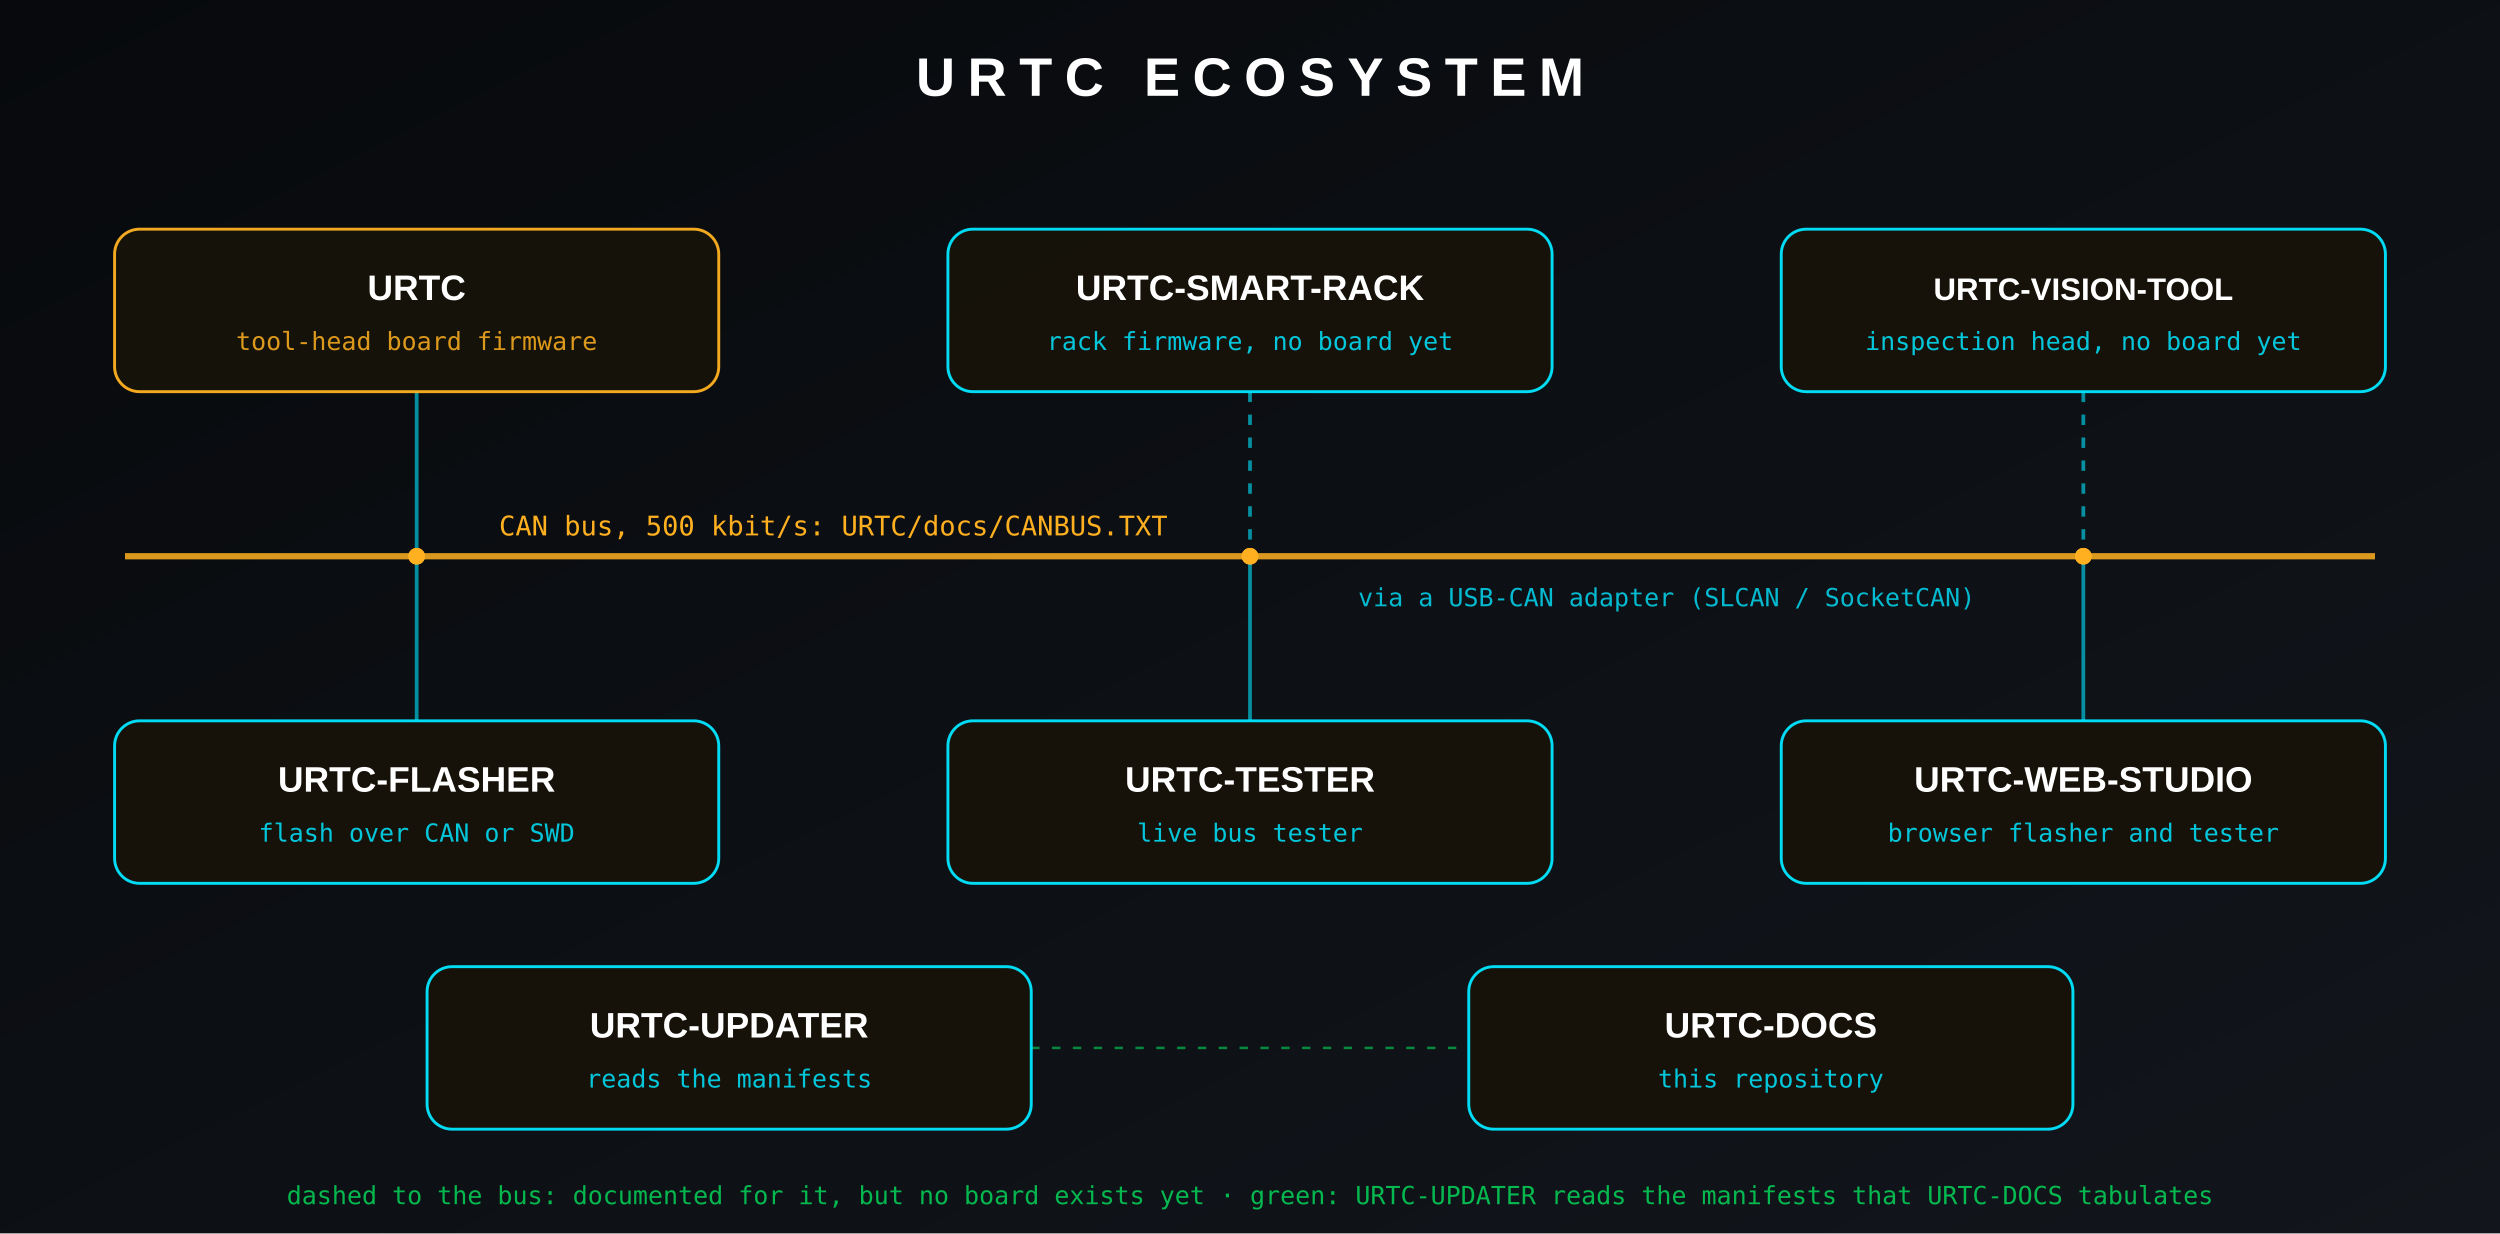
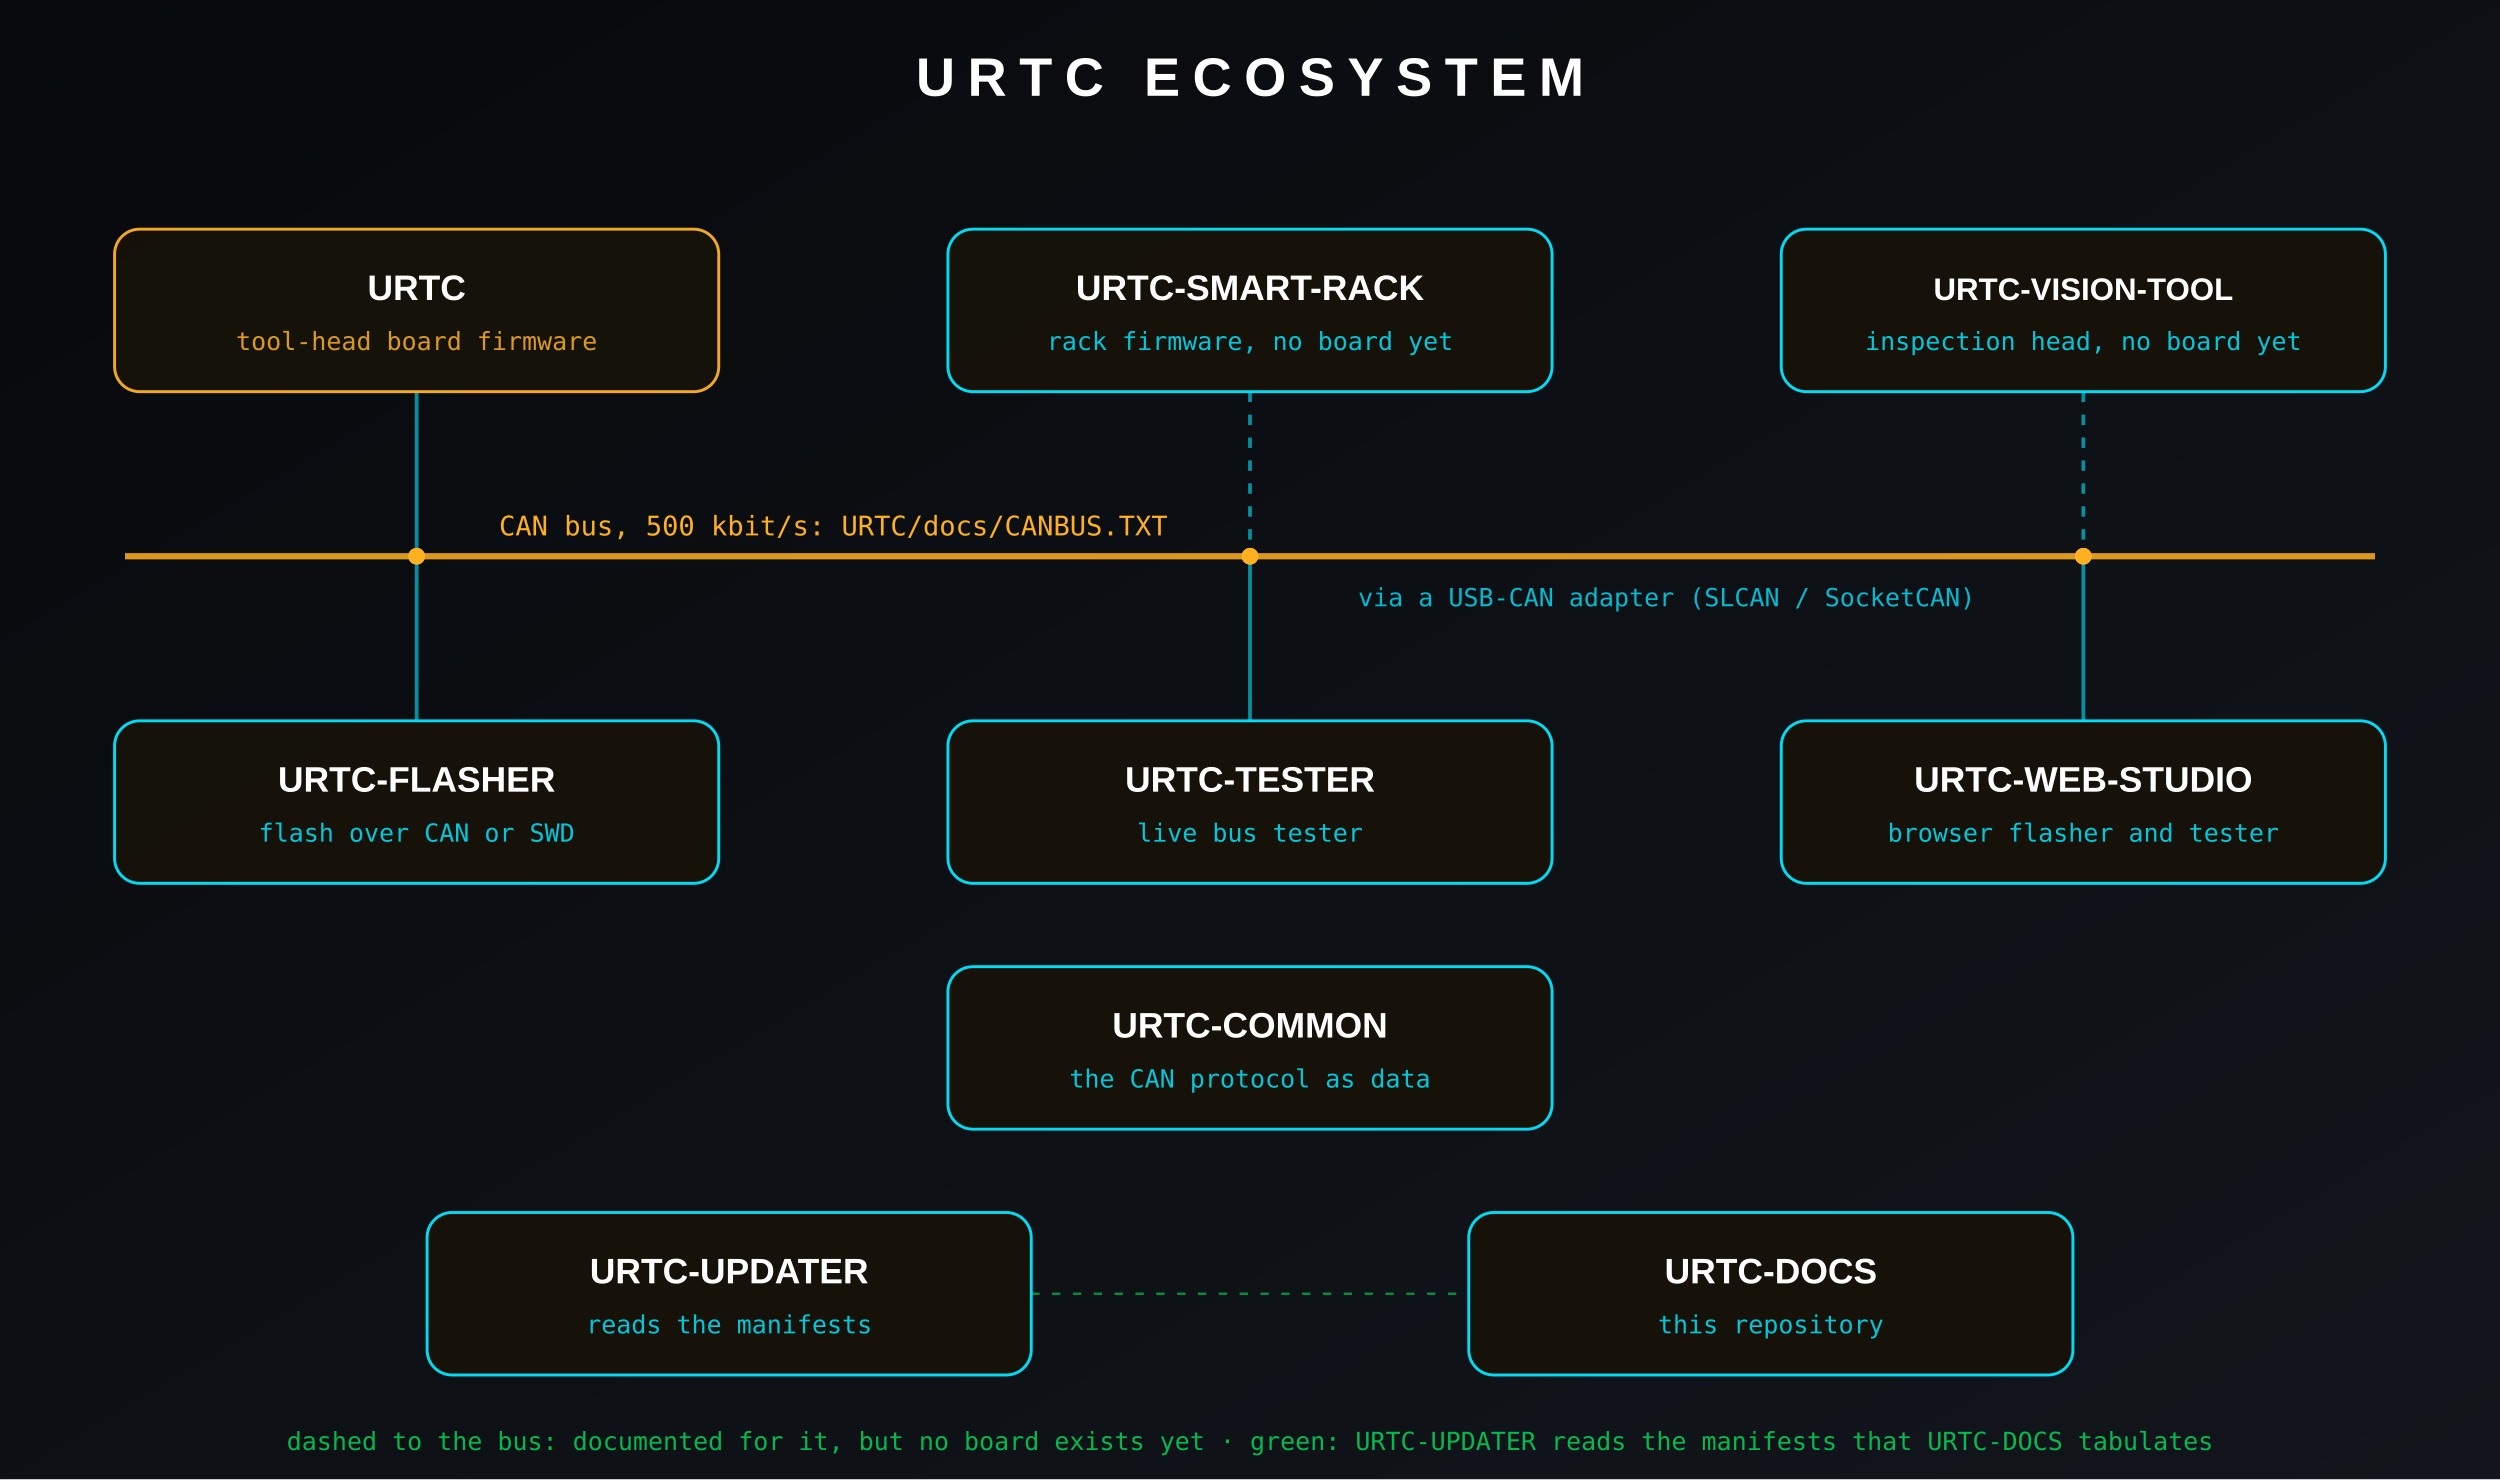
- <svg xmlns="http://www.w3.org/2000/svg" viewBox="0 0 1200 592" role="img" aria-labelledby="title desc">
+ <svg xmlns="http://www.w3.org/2000/svg" viewBox="0 0 1200 710" role="img" aria-labelledby="title desc">
  <defs>
    <linearGradient id="bg" x1="0%" y1="0%" x2="100%" y2="100%">
      <stop stop-color="#07090C" />
      <stop offset="1" stop-color="#12161C" />
    </linearGradient>
    <filter id="g">
      <feGaussianBlur stdDeviation="4" result="b" />
      <feMerge>
        <feMergeNode in="b" />
        <feMergeNode in="SourceGraphic" />
      </feMerge>
    </filter>
  </defs>
-   <rect width="1200" height="592" fill="url(#bg)" />
+   <rect width="1200" height="710" fill="url(#bg)" />
  <text x="600" y="46" text-anchor="middle" font-family="Arial,sans-serif" font-size="26" font-weight="bold" fill="#FFF" letter-spacing="6">URTC ECOSYSTEM</text>
  <path d="M60 267.0 H1140" stroke="#FFB020" stroke-width="3" opacity=".85" />
  <text x="400" y="257.0" text-anchor="middle" font-family="monospace" font-size="13" fill="#FFB020">CAN bus, 500 kbit/s: URTC/docs/CANBUS.TXT</text>
  <text x="800" y="291.0" text-anchor="middle" font-family="monospace" font-size="12" fill="#00E5FF" opacity=".8">via a USB-CAN adapter (SLCAN / SocketCAN)</text>
  <path d="M200 188 V267.0" stroke="#00E5FF" stroke-width="1.8" opacity=".6" />
  <circle cx="200" cy="267.0" r="4" fill="#FFB020" />
  <path d="M600 188 V267.0" stroke="#00E5FF" stroke-width="1.8" opacity=".6" stroke-dasharray="5 6" />
  <circle cx="600" cy="267.0" r="4" fill="#FFB020" />
  <path d="M1000 188 V267.0" stroke="#00E5FF" stroke-width="1.8" opacity=".6" stroke-dasharray="5 6" />
  <circle cx="1000" cy="267.0" r="4" fill="#FFB020" />
  <path d="M200 346 V267.0" stroke="#00E5FF" stroke-width="1.8" opacity=".6" />
  <circle cx="200" cy="267.0" r="4" fill="#FFB020" />
  <path d="M600 346 V267.0" stroke="#00E5FF" stroke-width="1.8" opacity=".6" />
  <circle cx="600" cy="267.0" r="4" fill="#FFB020" />
  <path d="M1000 346 V267.0" stroke="#00E5FF" stroke-width="1.8" opacity=".6" />
  <circle cx="1000" cy="267.0" r="4" fill="#FFB020" />
-   <path d="M495.0 503.0 H705.0" stroke="#00FF66" stroke-width="1.2" stroke-dasharray="4 6" opacity=".5" />
+   <path d="M495.0 621.0 H705.0" stroke="#00FF66" stroke-width="1.2" stroke-dasharray="4 6" opacity=".5" />
  <g transform="translate(55.0 110)">
    <rect width="290" height="78" rx="12" fill="#161208" stroke="#FFB020" stroke-width="1.4" opacity=".95" />
    <text x="145.0" y="34" text-anchor="middle" font-family="Arial,sans-serif" font-size="17" font-weight="bold" fill="#FFF">URTC</text>
    <text x="145.0" y="58" text-anchor="middle" font-family="monospace" font-size="12" fill="#FFB020" opacity=".85">tool-head board firmware</text>
  </g>
  <g transform="translate(455.0 110)">
    <rect width="290" height="78" rx="12" fill="#161208" stroke="#00E5FF" stroke-width="1.4" opacity=".95" />
    <text x="145.0" y="34" text-anchor="middle" font-family="Arial,sans-serif" font-size="17" font-weight="bold" fill="#FFF">URTC-SMART-RACK</text>
    <text x="145.0" y="58" text-anchor="middle" font-family="monospace" font-size="12" fill="#00E5FF" opacity=".85">rack firmware, no board yet</text>
  </g>
  <g transform="translate(855.0 110)">
    <rect width="290" height="78" rx="12" fill="#161208" stroke="#00E5FF" stroke-width="1.4" opacity=".95" />
    <text x="145.0" y="34" text-anchor="middle" font-family="Arial,sans-serif" font-size="15" font-weight="bold" fill="#FFF">URTC-VISION-TOOL</text>
    <text x="145.0" y="58" text-anchor="middle" font-family="monospace" font-size="12" fill="#00E5FF" opacity=".85">inspection head, no board yet</text>
  </g>
  <g transform="translate(55.0 346)">
    <rect width="290" height="78" rx="12" fill="#161208" stroke="#00E5FF" stroke-width="1.4" opacity=".95" />
    <text x="145.0" y="34" text-anchor="middle" font-family="Arial,sans-serif" font-size="17" font-weight="bold" fill="#FFF">URTC-FLASHER</text>
    <text x="145.0" y="58" text-anchor="middle" font-family="monospace" font-size="12" fill="#00E5FF" opacity=".85">flash over CAN or SWD</text>
  </g>
  <g transform="translate(455.0 346)">
    <rect width="290" height="78" rx="12" fill="#161208" stroke="#00E5FF" stroke-width="1.4" opacity=".95" />
    <text x="145.0" y="34" text-anchor="middle" font-family="Arial,sans-serif" font-size="17" font-weight="bold" fill="#FFF">URTC-TESTER</text>
    <text x="145.0" y="58" text-anchor="middle" font-family="monospace" font-size="12" fill="#00E5FF" opacity=".85">live bus tester</text>
  </g>
  <g transform="translate(855.0 346)">
    <rect width="290" height="78" rx="12" fill="#161208" stroke="#00E5FF" stroke-width="1.4" opacity=".95" />
    <text x="145.0" y="34" text-anchor="middle" font-family="Arial,sans-serif" font-size="17" font-weight="bold" fill="#FFF">URTC-WEB-STUDIO</text>
    <text x="145.0" y="58" text-anchor="middle" font-family="monospace" font-size="12" fill="#00E5FF" opacity=".85">browser flasher and tester</text>
  </g>
-   <g transform="translate(205.0 464)">
+   <g transform="translate(455.0 464)">
+     <rect width="290" height="78" rx="12" fill="#161208" stroke="#00E5FF" stroke-width="1.4" opacity=".95" />
+     <text x="145.0" y="34" text-anchor="middle" font-family="Arial,sans-serif" font-size="17" font-weight="bold" fill="#FFF">URTC-COMMON</text>
+     <text x="145.0" y="58" text-anchor="middle" font-family="monospace" font-size="12" fill="#00E5FF" opacity=".85">the CAN protocol as data</text>
+   </g>
+   <g transform="translate(205.0 582)">
    <rect width="290" height="78" rx="12" fill="#161208" stroke="#00E5FF" stroke-width="1.4" opacity=".95" />
    <text x="145.0" y="34" text-anchor="middle" font-family="Arial,sans-serif" font-size="17" font-weight="bold" fill="#FFF">URTC-UPDATER</text>
    <text x="145.0" y="58" text-anchor="middle" font-family="monospace" font-size="12" fill="#00E5FF" opacity=".85">reads the manifests</text>
  </g>
-   <g transform="translate(705.0 464)">
+   <g transform="translate(705.0 582)">
    <rect width="290" height="78" rx="12" fill="#161208" stroke="#00E5FF" stroke-width="1.4" opacity=".95" />
    <text x="145.0" y="34" text-anchor="middle" font-family="Arial,sans-serif" font-size="17" font-weight="bold" fill="#FFF">URTC-DOCS</text>
    <text x="145.0" y="58" text-anchor="middle" font-family="monospace" font-size="12" fill="#00E5FF" opacity=".85">this repository</text>
  </g>
-   <text x="600" y="578" text-anchor="middle" font-family="monospace" font-size="12" fill="#00FF66" opacity=".7">dashed to the bus: documented for it, but no board exists yet  ·  green: URTC-UPDATER reads the manifests that URTC-DOCS tabulates</text>
+   <text x="600" y="696" text-anchor="middle" font-family="monospace" font-size="12" fill="#00FF66" opacity=".7">dashed to the bus: documented for it, but no board exists yet  ·  green: URTC-UPDATER reads the manifests that URTC-DOCS tabulates</text>
</svg>
